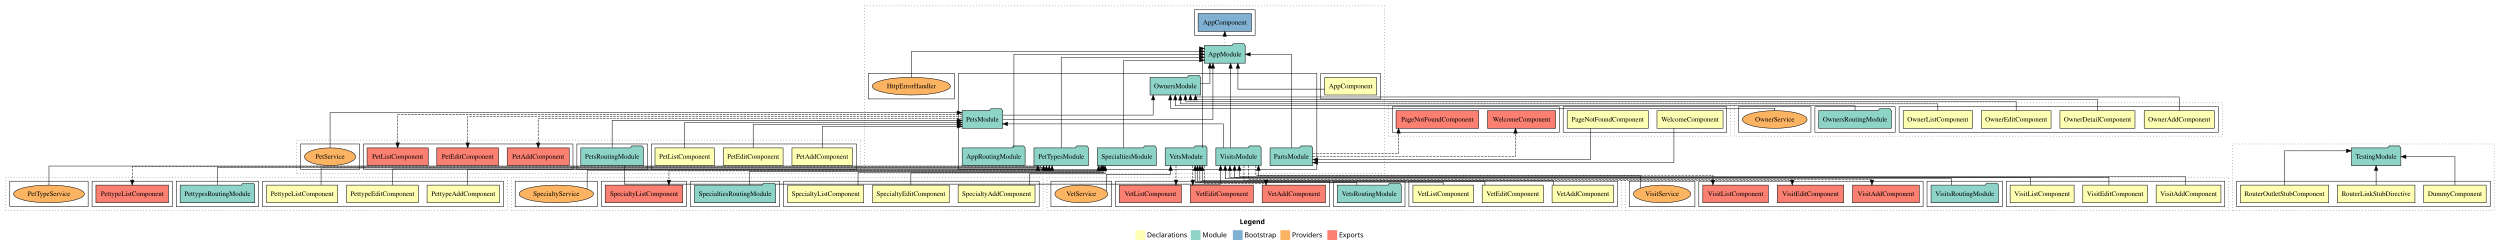
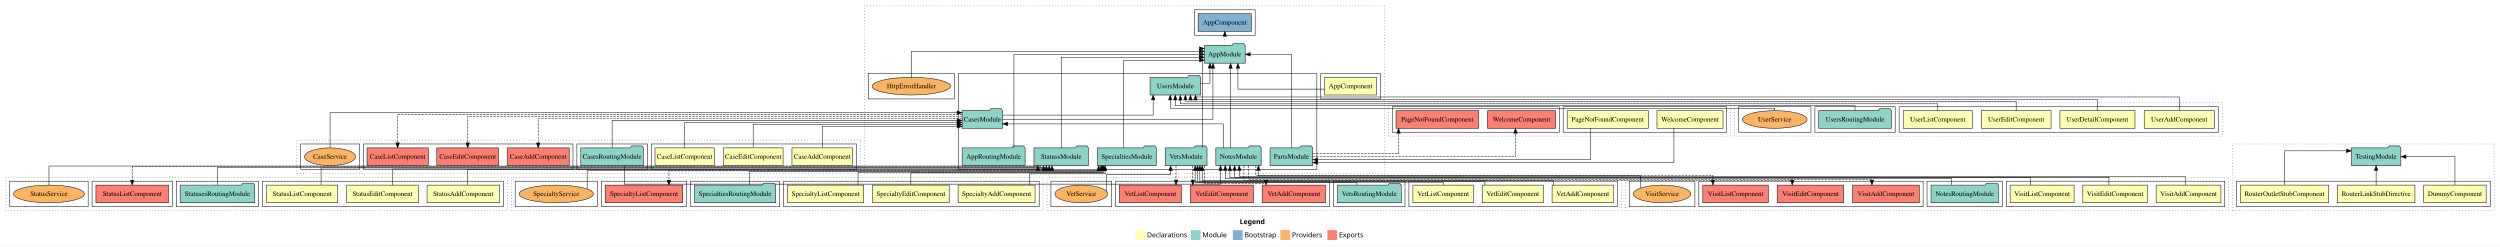
<svg xmlns="http://www.w3.org/2000/svg" width="5105pt" height="504pt" viewBox="0.00 0.00 5105.00 504.00">
  <g id="graph0" class="graph" transform="scale(1 1) rotate(0) translate(4 500)">
    <polygon fill="#ffffff" stroke="transparent" points="-4,4 -4,-500 5101,-500 5101,4 -4,4" />
    <text text-anchor="start" x="2527.509" y="-42.4" font-family="sans-serif" font-weight="bold" font-size="14.00" fill="#000000">Legend</text>
    <polygon fill="#ffffb3" stroke="transparent" points="2314.5,-10 2314.5,-30 2334.5,-30 2334.5,-10 2314.5,-10" />
    <text text-anchor="start" x="2338.129" y="-15.4" font-family="sans-serif" font-size="14.00" fill="#000000">  Declarations</text>
    <polygon fill="#8dd3c7" stroke="transparent" points="2427.5,-10 2427.5,-30 2447.5,-30 2447.5,-10 2427.5,-10" />
    <text text-anchor="start" x="2451.225" y="-15.4" font-family="sans-serif" font-size="14.00" fill="#000000">  Module</text>
    <polygon fill="#80b1d3" stroke="transparent" points="2513.5,-10 2513.5,-30 2533.5,-30 2533.5,-10 2513.5,-10" />
    <text text-anchor="start" x="2537.281" y="-15.4" font-family="sans-serif" font-size="14.00" fill="#000000">  Bootstrap</text>
    <polygon fill="#fdb462" stroke="transparent" points="2610.5,-10 2610.5,-30 2630.5,-30 2630.5,-10 2610.5,-10" />
    <text text-anchor="start" x="2634.173" y="-15.4" font-family="sans-serif" font-size="14.00" fill="#000000">  Providers</text>
    <polygon fill="#fb8072" stroke="transparent" points="2706.5,-10 2706.5,-30 2726.5,-30 2726.5,-10 2706.5,-10" />
    <text text-anchor="start" x="2730.226" y="-15.4" font-family="sans-serif" font-size="14.00" fill="#000000">  Exports</text>
    <g id="clust1" class="cluster">
      <polygon fill="none" stroke="#000000" stroke-dasharray="1,5" points="1761,-146 1761,-488 2823,-488 2823,-146 1761,-146" />
    </g>
    <g id="clust2" class="cluster">
      <polygon fill="none" stroke="#000000" points="2693,-298 2693,-350 2815,-350 2815,-298 2693,-298" />
    </g>
    <g id="clust4" class="cluster">
      <polygon fill="none" stroke="#000000" points="1953,-154 1953,-350 2685,-350 2685,-154 1953,-154" />
    </g>
    <g id="clust6" class="cluster">
      <polygon fill="none" stroke="#000000" points="2435,-428 2435,-480 2559,-480 2559,-428 2435,-428" />
    </g>
    <g id="clust7" class="cluster">
      <polygon fill="none" stroke="#000000" points="1769,-298 1769,-350 1945,-350 1945,-298 1769,-298" />
    </g>
    <g id="clust14" class="cluster">
      <polygon fill="none" stroke="#000000" stroke-dasharray="1,5" points="3538,-222 3538,-290 4534,-290 4534,-222 3538,-222" />
    </g>
    <g id="clust15" class="cluster">
      <polygon fill="none" stroke="#000000" points="3874,-230 3874,-282 4526,-282 4526,-230 3874,-230" />
    </g>
    <g id="clust20" class="cluster">
      <polygon fill="none" stroke="#000000" points="3702,-230 3702,-282 3866,-282 3866,-230 3702,-230" />
    </g>
    <g id="clust23" class="cluster">
      <polygon fill="none" stroke="#000000" points="3546,-230 3546,-282 3694,-282 3694,-230 3546,-230" />
    </g>
    <g id="clust30" class="cluster">
      <polygon fill="none" stroke="#000000" stroke-dasharray="1,5" points="2831,-222 2831,-290 3530,-290 3530,-222 2831,-222" />
    </g>
    <g id="clust31" class="cluster">
      <polygon fill="none" stroke="#000000" points="3188,-230 3188,-282 3522,-282 3522,-230 3188,-230" />
    </g>
    <g id="clust35" class="cluster">
      <polygon fill="none" stroke="#000000" points="2839,-230 2839,-282 3180,-282 3180,-230 2839,-230" />
    </g>
    <g id="clust38" class="cluster">
      <polygon fill="none" stroke="#000000" stroke-dasharray="1,5" points="602,-146 602,-214 1753,-214 1753,-146 602,-146" />
    </g>
    <g id="clust39" class="cluster">
      <polygon fill="none" stroke="#000000" points="1326,-154 1326,-206 1745,-206 1745,-154 1326,-154" />
    </g>
    <g id="clust43" class="cluster">
      <polygon fill="none" stroke="#000000" points="1174,-154 1174,-206 1318,-206 1318,-154 1174,-154" />
    </g>
    <g id="clust44" class="cluster">
      <polygon fill="none" stroke="#000000" points="738,-154 738,-206 1166,-206 1166,-154 738,-154" />
    </g>
    <g id="clust46" class="cluster">
      <polygon fill="none" stroke="#000000" points="610,-154 610,-206 730,-206 730,-154 610,-154" />
    </g>
    <g id="clust53" class="cluster">
      <polygon fill="none" stroke="#000000" stroke-dasharray="1,5" points="8,-70 8,-138 1032,-138 1032,-70 8,-70" />
    </g>
    <g id="clust54" class="cluster">
      <polygon fill="none" stroke="#000000" points="532,-78 532,-130 1024,-130 1024,-78 532,-78" />
    </g>
    <g id="clust58" class="cluster">
      <polygon fill="none" stroke="#000000" points="356,-78 356,-130 524,-130 524,-78 356,-78" />
    </g>
    <g id="clust59" class="cluster">
      <polygon fill="none" stroke="#000000" points="184,-78 184,-130 348,-130 348,-78 184,-78" />
    </g>
    <g id="clust61" class="cluster">
      <polygon fill="none" stroke="#000000" points="16,-78 16,-130 176,-130 176,-78 16,-78" />
    </g>
    <g id="clust68" class="cluster">
      <polygon fill="none" stroke="#000000" stroke-dasharray="1,5" points="1040,-70 1040,-138 2126,-138 2126,-70 1040,-70" />
    </g>
    <g id="clust69" class="cluster">
      <polygon fill="none" stroke="#000000" points="1596,-78 1596,-130 2118,-130 2118,-78 1596,-78" />
    </g>
    <g id="clust73" class="cluster">
      <polygon fill="none" stroke="#000000" points="1406,-78 1406,-130 1588,-130 1588,-78 1406,-78" />
    </g>
    <g id="clust74" class="cluster">
      <polygon fill="none" stroke="#000000" points="1224,-78 1224,-130 1398,-130 1398,-78 1224,-78" />
    </g>
    <g id="clust76" class="cluster">
      <polygon fill="none" stroke="#000000" points="1048,-78 1048,-130 1216,-130 1216,-78 1048,-78" />
    </g>
    <g id="clust83" class="cluster">
      <polygon fill="none" stroke="#000000" stroke-dasharray="1,5" points="4555,-70 4555,-206 5089,-206 5089,-70 4555,-70" />
    </g>
    <g id="clust84" class="cluster">
      <polygon fill="none" stroke="#000000" points="4563,-78 4563,-130 5081,-130 5081,-78 4563,-78" />
    </g>
    <g id="clust92" class="cluster">
      <polygon fill="none" stroke="#000000" stroke-dasharray="1,5" points="2134,-70 2134,-138 3307,-138 3307,-70 2134,-70" />
    </g>
    <g id="clust93" class="cluster">
      <polygon fill="none" stroke="#000000" points="2873,-78 2873,-130 3299,-130 3299,-78 2873,-78" />
    </g>
    <g id="clust97" class="cluster">
      <polygon fill="none" stroke="#000000" points="2719,-78 2719,-130 2865,-130 2865,-78 2719,-78" />
    </g>
    <g id="clust98" class="cluster">
      <polygon fill="none" stroke="#000000" points="2274,-78 2274,-130 2711,-130 2711,-78 2274,-78" />
    </g>
    <g id="clust100" class="cluster">
      <polygon fill="none" stroke="#000000" points="2142,-78 2142,-130 2266,-130 2266,-78 2142,-78" />
    </g>
    <g id="clust107" class="cluster">
      <polygon fill="none" stroke="#000000" stroke-dasharray="1,5" points="3315,-70 3315,-138 4547,-138 4547,-70 3315,-70" />
    </g>
    <g id="clust108" class="cluster">
      <polygon fill="none" stroke="#000000" points="4093,-78 4093,-130 4539,-130 4539,-78 4093,-78" />
    </g>
    <g id="clust112" class="cluster">
      <polygon fill="none" stroke="#000000" points="3931,-78 3931,-130 4085,-130 4085,-78 3931,-78" />
    </g>
    <g id="clust113" class="cluster">
      <polygon fill="none" stroke="#000000" points="3465,-78 3465,-130 3923,-130 3923,-78 3465,-78" />
    </g>
    <g id="clust115" class="cluster">
      <polygon fill="none" stroke="#000000" points="3323,-78 3323,-130 3457,-130 3457,-78 3323,-78" />
    </g>
    <g id="node1" class="node">
      <polygon fill="#ffffb3" stroke="#000000" points="2806.94,-342 2701.06,-342 2701.06,-306 2806.94,-306 2806.94,-342" />
      <text text-anchor="middle" x="2754" y="-319.8" font-family="Times,serif" font-size="14.00" fill="#000000">AppComponent</text>
    </g>
    <g id="node2" class="node">
      <polygon fill="#8dd3c7" stroke="#000000" points="2538.657,-407 2535.657,-411 2514.657,-411 2511.657,-407 2455.343,-407 2455.343,-371 2538.657,-371 2538.657,-407" />
      <text text-anchor="middle" x="2497" y="-384.8" font-family="Times,serif" font-size="14.00" fill="#000000">AppModule</text>
    </g>
    <g id="edge1" class="edge">
      <path fill="none" stroke="#000000" d="M2701.198,-318C2633.248,-318 2523.844,-318 2523.844,-318 2523.844,-318 2523.844,-360.716 2523.844,-360.716" />
      <polygon fill="#000000" stroke="#000000" points="2520.344,-360.716 2523.844,-370.716 2527.344,-360.716 2520.344,-360.716" />
    </g>
    <g id="node11" class="node">
      <polygon fill="#80b1d3" stroke="#000000" points="2551.439,-472 2442.561,-472 2442.561,-436 2551.439,-436 2551.439,-472" />
      <text text-anchor="middle" x="2497" y="-449.8" font-family="Times,serif" font-size="14.00" fill="#000000">AppComponent </text>
    </g>
    <g id="edge10" class="edge">
      <path fill="none" stroke="#000000" stroke-dasharray="1,5" d="M2497,-407.106C2497,-407.106 2497,-425.991 2497,-425.991" />
      <polygon fill="#000000" stroke="#000000" points="2493.5,-425.991 2497,-435.991 2500.5,-425.991 2493.5,-425.991" />
    </g>
    <g id="node3" class="node">
      <polygon fill="#8dd3c7" stroke="#000000" points="2089.274,-198 2086.274,-202 2065.274,-202 2062.274,-198 1960.726,-198 1960.726,-162 2089.274,-162 2089.274,-198" />
      <text text-anchor="middle" x="2025" y="-175.8" font-family="Times,serif" font-size="14.00" fill="#000000">AppRoutingModule</text>
    </g>
    <g id="edge2" class="edge">
      <path fill="none" stroke="#000000" d="M2066.414,-198.182C2066.414,-249.03 2066.414,-389 2066.414,-389 2066.414,-389 2445.322,-389 2445.322,-389" />
      <polygon fill="#000000" stroke="#000000" points="2445.322,-392.5 2455.322,-389 2445.322,-385.5 2445.322,-392.5" />
    </g>
    <g id="node4" class="node">
      <polygon fill="#8dd3c7" stroke="#000000" points="2447.583,-342 2444.583,-346 2423.583,-346 2420.583,-342 2344.417,-342 2344.417,-306 2447.583,-306 2447.583,-342" />
-       <text text-anchor="middle" x="2396" y="-319.8" font-family="Times,serif" font-size="14.00" fill="#000000">OwnersModule</text>
+       <text text-anchor="middle" x="2396" y="-319.8" font-family="Times,serif" font-size="14.00" fill="#000000">UsersModule</text>
    </g>
    <g id="edge3" class="edge">
      <path fill="none" stroke="#000000" d="M2447.753,-330C2458.534,-330 2466.699,-330 2466.699,-330 2466.699,-330 2466.699,-360.978 2466.699,-360.978" />
      <polygon fill="#000000" stroke="#000000" points="2463.199,-360.977 2466.699,-370.978 2470.199,-360.978 2463.199,-360.977" />
    </g>
    <g id="node5" class="node">
      <polygon fill="#8dd3c7" stroke="#000000" points="2676.544,-198 2673.544,-202 2652.544,-202 2649.544,-198 2589.456,-198 2589.456,-162 2676.544,-162 2676.544,-198" />
      <text text-anchor="middle" x="2633" y="-175.8" font-family="Times,serif" font-size="14.00" fill="#000000">PartsModule</text>
    </g>
    <g id="edge4" class="edge">
      <path fill="none" stroke="#000000" d="M2633,-198.182C2633,-249.03 2633,-389 2633,-389 2633,-389 2548.914,-389 2548.914,-389" />
      <polygon fill="#000000" stroke="#000000" points="2548.914,-385.5 2538.914,-389 2548.914,-392.5 2548.914,-385.5" />
    </g>
    <g id="node21" class="node">
      <polygon fill="#fb8072" stroke="#000000" points="3015.324,-274 2846.676,-274 2846.676,-238 3015.324,-238 3015.324,-274" />
      <text text-anchor="middle" x="2931" y="-251.8" font-family="Times,serif" font-size="14.00" fill="#000000">PageNotFoundComponent </text>
    </g>
    <g id="edge21" class="edge">
      <path fill="none" stroke="#000000" stroke-dasharray="5,2" d="M2676.767,-186C2740.64,-186 2851.875,-186 2851.875,-186 2851.875,-186 2851.875,-227.973 2851.875,-227.973" />
      <polygon fill="#000000" stroke="#000000" points="2848.375,-227.973 2851.875,-237.973 2855.375,-227.973 2848.375,-227.973" />
    </g>
    <g id="node22" class="node">
      <polygon fill="#fb8072" stroke="#000000" points="3172.473,-274 3033.527,-274 3033.527,-238 3172.473,-238 3172.473,-274" />
      <text text-anchor="middle" x="3103" y="-251.8" font-family="Times,serif" font-size="14.00" fill="#000000">WelcomeComponent </text>
    </g>
    <g id="edge22" class="edge">
      <path fill="none" stroke="#000000" stroke-dasharray="5,2" d="M2676.877,-180C2791.411,-180 3090.602,-180 3090.602,-180 3090.602,-180 3090.602,-227.989 3090.602,-227.989" />
      <polygon fill="#000000" stroke="#000000" points="3087.102,-227.989 3090.602,-237.989 3094.102,-227.989 3087.102,-227.989" />
    </g>
    <g id="node6" class="node">
      <polygon fill="#8dd3c7" stroke="#000000" points="2218.65,-198 2215.65,-202 2194.65,-202 2191.65,-198 2107.35,-198 2107.35,-162 2218.65,-162 2218.65,-198" />
-       <text text-anchor="middle" x="2163" y="-175.8" font-family="Times,serif" font-size="14.00" fill="#000000">PetTypesModule</text>
+       <text text-anchor="middle" x="2163" y="-175.8" font-family="Times,serif" font-size="14.00" fill="#000000">StatussModule</text>
    </g>
    <g id="edge5" class="edge">
      <path fill="none" stroke="#000000" d="M2163,-198.015C2163,-247.697 2163,-383 2163,-383 2163,-383 2445.037,-383 2445.037,-383" />
      <polygon fill="#000000" stroke="#000000" points="2445.037,-386.5 2455.037,-383 2445.037,-379.5 2445.037,-386.5" />
    </g>
    <g id="node35" class="node">
      <polygon fill="#fb8072" stroke="#000000" points="340.104,-122 191.896,-122 191.896,-86 340.104,-86 340.104,-122" />
-       <text text-anchor="middle" x="266" y="-99.8" font-family="Times,serif" font-size="14.00" fill="#000000">PettypeListComponent </text>
+       <text text-anchor="middle" x="266" y="-99.8" font-family="Times,serif" font-size="14.00" fill="#000000">StatusListComponent </text>
    </g>
    <g id="edge36" class="edge">
      <path fill="none" stroke="#000000" stroke-dasharray="5,2" d="M2121.282,-161.846C2121.282,-160.703 2121.282,-160 2121.282,-160 2121.282,-160 266,-160 266,-160 266,-160 266,-132.027 266,-132.027" />
      <polygon fill="#000000" stroke="#000000" points="269.5,-132.027 266,-122.027 262.5,-132.027 269.5,-132.027" />
    </g>
    <g id="node7" class="node">
      <polygon fill="#8dd3c7" stroke="#000000" points="2043.382,-274 2040.382,-278 2019.382,-278 2016.382,-274 1960.618,-274 1960.618,-238 2043.382,-238 2043.382,-274" />
-       <text text-anchor="middle" x="2002" y="-251.8" font-family="Times,serif" font-size="14.00" fill="#000000">PetsModule</text>
+       <text text-anchor="middle" x="2002" y="-251.8" font-family="Times,serif" font-size="14.00" fill="#000000">CasesModule</text>
    </g>
    <g id="edge6" class="edge">
      <path fill="none" stroke="#000000" d="M2043.78,-256C2159.001,-256 2472.795,-256 2472.795,-256 2472.795,-256 2472.795,-360.786 2472.795,-360.786" />
      <polygon fill="#000000" stroke="#000000" points="2469.295,-360.786 2472.795,-370.786 2476.295,-360.786 2469.295,-360.786" />
    </g>
    <g id="edge17" class="edge">
      <path fill="none" stroke="#000000" d="M2043.724,-265C2136.302,-265 2350.779,-265 2350.779,-265 2350.779,-265 2350.779,-295.978 2350.779,-295.978" />
      <polygon fill="#000000" stroke="#000000" points="2347.279,-295.977 2350.779,-305.978 2354.279,-295.978 2347.279,-295.977" />
    </g>
    <g id="node27" class="node">
      <polygon fill="#fb8072" stroke="#000000" points="1158.327,-198 1031.673,-198 1031.673,-162 1158.327,-162 1158.327,-198" />
-       <text text-anchor="middle" x="1095" y="-175.8" font-family="Times,serif" font-size="14.00" fill="#000000">PetAddComponent </text>
+       <text text-anchor="middle" x="1095" y="-175.8" font-family="Times,serif" font-size="14.00" fill="#000000">CaseAddComponent </text>
    </g>
    <g id="edge28" class="edge">
      <path fill="none" stroke="#000000" stroke-dasharray="5,2" d="M1960.372,-258C1782.464,-258 1095,-258 1095,-258 1095,-258 1095,-208.091 1095,-208.091" />
      <polygon fill="#000000" stroke="#000000" points="1098.5,-208.091 1095,-198.091 1091.5,-208.091 1098.5,-208.091" />
    </g>
    <g id="node28" class="node">
      <polygon fill="#fb8072" stroke="#000000" points="1014.054,-198 887.946,-198 887.946,-162 1014.054,-162 1014.054,-198" />
-       <text text-anchor="middle" x="951" y="-175.8" font-family="Times,serif" font-size="14.00" fill="#000000">PetEditComponent </text>
+       <text text-anchor="middle" x="951" y="-175.8" font-family="Times,serif" font-size="14.00" fill="#000000">CaseEditComponent </text>
    </g>
    <g id="edge29" class="edge">
      <path fill="none" stroke="#000000" stroke-dasharray="5,2" d="M1960.476,-262C1765.581,-262 951,-262 951,-262 951,-262 951,-208.198 951,-208.198" />
      <polygon fill="#000000" stroke="#000000" points="954.5,-208.198 951,-198.198 947.5,-208.198 954.5,-208.198" />
    </g>
    <g id="node29" class="node">
      <polygon fill="#fb8072" stroke="#000000" points="870.5,-198 745.5,-198 745.5,-162 870.5,-162 870.5,-198" />
-       <text text-anchor="middle" x="808" y="-175.8" font-family="Times,serif" font-size="14.00" fill="#000000">PetListComponent </text>
+       <text text-anchor="middle" x="808" y="-175.8" font-family="Times,serif" font-size="14.00" fill="#000000">CaseListComponent </text>
    </g>
    <g id="edge30" class="edge">
      <path fill="none" stroke="#000000" stroke-dasharray="5,2" d="M1960.553,-266C1749.911,-266 808,-266 808,-266 808,-266 808,-208.238 808,-208.238" />
      <polygon fill="#000000" stroke="#000000" points="811.5,-208.238 808,-198.238 804.5,-208.238 811.5,-208.238" />
    </g>
    <g id="node8" class="node">
      <polygon fill="#8dd3c7" stroke="#000000" points="2357.198,-198 2354.198,-202 2333.198,-202 2330.198,-198 2236.802,-198 2236.802,-162 2357.198,-162 2357.198,-198" />
      <text text-anchor="middle" x="2297" y="-175.8" font-family="Times,serif" font-size="14.00" fill="#000000">SpecialtiesModule</text>
    </g>
    <g id="edge7" class="edge">
      <path fill="none" stroke="#000000" d="M2290.68,-198.18C2290.68,-246.949 2290.68,-377 2290.68,-377 2290.68,-377 2445.248,-377 2445.248,-377" />
      <polygon fill="#000000" stroke="#000000" points="2445.248,-380.5 2455.248,-377 2445.248,-373.5 2445.248,-380.5" />
    </g>
    <g id="node41" class="node">
      <polygon fill="#fb8072" stroke="#000000" points="1390.209,-122 1231.791,-122 1231.791,-86 1390.209,-86 1390.209,-122" />
      <text text-anchor="middle" x="1311" y="-99.8" font-family="Times,serif" font-size="14.00" fill="#000000">SpecialtyListComponent </text>
    </g>
    <g id="edge42" class="edge">
      <path fill="none" stroke="#000000" stroke-dasharray="5,2" d="M2242.159,-161.798C2242.159,-155.972 2242.159,-151 2242.159,-151 2242.159,-151 1361.928,-151 1361.928,-151 1361.928,-151 1361.928,-132.037 1361.928,-132.037" />
      <polygon fill="#000000" stroke="#000000" points="1365.428,-132.037 1361.928,-122.037 1358.428,-132.037 1365.428,-132.037" />
    </g>
    <g id="node9" class="node">
      <polygon fill="#8dd3c7" stroke="#000000" points="2460.706,-198 2457.706,-202 2436.706,-202 2433.706,-198 2375.294,-198 2375.294,-162 2460.706,-162 2460.706,-198" />
      <text text-anchor="middle" x="2418" y="-175.8" font-family="Times,serif" font-size="14.00" fill="#000000">VetsModule</text>
    </g>
    <g id="edge8" class="edge">
      <path fill="none" stroke="#000000" d="M2451.357,-198.085C2451.357,-250.867 2451.357,-401 2451.357,-401 2451.357,-401 2451.746,-401 2451.746,-401" />
      <polygon fill="#000000" stroke="#000000" points="2445.248,-404.5 2455.248,-401 2445.248,-397.5 2445.248,-404.5" />
    </g>
    <g id="node51" class="node">
      <polygon fill="#fb8072" stroke="#000000" points="2702.651,-122 2573.349,-122 2573.349,-86 2702.651,-86 2702.651,-122" />
      <text text-anchor="middle" x="2638" y="-99.8" font-family="Times,serif" font-size="14.00" fill="#000000">VetAddComponent </text>
    </g>
    <g id="edge51" class="edge">
      <path fill="none" stroke="#000000" stroke-dasharray="5,2" d="M2455.776,-161.991C2455.776,-145.951 2455.776,-125 2455.776,-125 2455.776,-125 2581.327,-125 2581.327,-125 2581.327,-125 2581.327,-124.708 2581.327,-124.708" />
      <polygon fill="#000000" stroke="#000000" points="2584.827,-132.08 2581.327,-122.08 2577.827,-132.08 2584.827,-132.08" />
    </g>
    <g id="node52" class="node">
      <polygon fill="#fb8072" stroke="#000000" points="2555.379,-122 2426.621,-122 2426.621,-86 2555.379,-86 2555.379,-122" />
      <text text-anchor="middle" x="2491" y="-99.8" font-family="Times,serif" font-size="14.00" fill="#000000">VetEditComponent </text>
    </g>
    <g id="edge52" class="edge">
      <path fill="none" stroke="#000000" stroke-dasharray="5,2" d="M2431.638,-161.989C2431.638,-161.989 2431.638,-132.145 2431.638,-132.145" />
      <polygon fill="#000000" stroke="#000000" points="2435.139,-132.145 2431.638,-122.145 2428.139,-132.145 2435.139,-132.145" />
    </g>
    <g id="node53" class="node">
      <polygon fill="#fb8072" stroke="#000000" points="2408.323,-122 2281.677,-122 2281.677,-86 2408.323,-86 2408.323,-122" />
      <text text-anchor="middle" x="2345" y="-99.8" font-family="Times,serif" font-size="14.00" fill="#000000">VetListComponent </text>
    </g>
    <g id="edge53" class="edge">
      <path fill="none" stroke="#000000" stroke-dasharray="5,2" d="M2397.407,-161.989C2397.407,-161.989 2397.407,-132.145 2397.407,-132.145" />
      <polygon fill="#000000" stroke="#000000" points="2400.907,-132.145 2397.407,-122.145 2393.907,-132.145 2400.907,-132.145" />
    </g>
    <g id="node10" class="node">
      <polygon fill="#8dd3c7" stroke="#000000" points="2571.218,-198 2568.218,-202 2547.218,-202 2544.218,-198 2478.782,-198 2478.782,-162 2571.218,-162 2571.218,-198" />
-       <text text-anchor="middle" x="2525" y="-175.8" font-family="Times,serif" font-size="14.00" fill="#000000">VisitsModule</text>
+       <text text-anchor="middle" x="2525" y="-175.8" font-family="Times,serif" font-size="14.00" fill="#000000">NotesModule</text>
    </g>
    <g id="edge9" class="edge">
      <path fill="none" stroke="#000000" d="M2508.86,-198.182C2508.86,-198.182 2508.86,-360.711 2508.86,-360.711" />
      <polygon fill="#000000" stroke="#000000" points="2505.36,-360.711 2508.86,-370.711 2512.36,-360.712 2505.36,-360.711" />
    </g>
    <g id="edge27" class="edge">
      <path fill="none" stroke="#000000" d="M2493.876,-198.308C2493.876,-218.145 2493.876,-247 2493.876,-247 2493.876,-247 2053.513,-247 2053.513,-247" />
      <polygon fill="#000000" stroke="#000000" points="2053.513,-243.5 2043.513,-247 2053.513,-250.5 2053.513,-243.5" />
    </g>
    <g id="node59" class="node">
      <polygon fill="#fb8072" stroke="#000000" points="3915.162,-122 3778.838,-122 3778.838,-86 3915.162,-86 3915.162,-122" />
      <text text-anchor="middle" x="3847" y="-99.8" font-family="Times,serif" font-size="14.00" fill="#000000">VisitAddComponent </text>
    </g>
    <g id="edge60" class="edge">
      <path fill="none" stroke="#000000" stroke-dasharray="5,2" d="M2545.652,-161.82C2545.652,-148.962 2545.652,-134 2545.652,-134 2545.652,-134 3818.51,-134 3818.51,-134 3818.51,-134 3818.51,-132.143 3818.51,-132.143" />
      <polygon fill="#000000" stroke="#000000" points="3822.01,-132.143 3818.51,-122.143 3815.01,-132.143 3822.01,-132.143" />
    </g>
    <g id="node60" class="node">
      <polygon fill="#fb8072" stroke="#000000" points="3760.89,-122 3625.11,-122 3625.11,-86 3760.89,-86 3760.89,-122" />
      <text text-anchor="middle" x="3693" y="-99.8" font-family="Times,serif" font-size="14.00" fill="#000000">VisitEditComponent </text>
    </g>
    <g id="edge61" class="edge">
      <path fill="none" stroke="#000000" stroke-dasharray="5,2" d="M2536.115,-161.853C2536.115,-148.261 2536.115,-132 2536.115,-132 2536.115,-132 3655.785,-132 3655.785,-132 3655.785,-132 3655.785,-131.021 3655.785,-131.021" />
      <polygon fill="#000000" stroke="#000000" points="3659.285,-132.207 3655.785,-122.207 3652.285,-132.207 3659.285,-132.207" />
    </g>
    <g id="node61" class="node">
      <polygon fill="#fb8072" stroke="#000000" points="3606.834,-122 3473.166,-122 3473.166,-86 3606.834,-86 3606.834,-122" />
      <text text-anchor="middle" x="3540" y="-99.8" font-family="Times,serif" font-size="14.00" fill="#000000">VisitListComponent </text>
    </g>
    <g id="edge62" class="edge">
      <path fill="none" stroke="#000000" stroke-dasharray="5,2" d="M2560.496,-161.89C2560.496,-152.103 2560.496,-142 2560.496,-142 2560.496,-142 3493.785,-142 3493.785,-142 3493.785,-142 3493.785,-132.11 3493.785,-132.11" />
      <polygon fill="#000000" stroke="#000000" points="3497.285,-132.11 3493.785,-122.11 3490.285,-132.11 3497.285,-132.11" />
    </g>
    <g id="node12" class="node">
      <ellipse fill="#fdb462" stroke="#000000" cx="1857" cy="-324" rx="79.853" ry="18" />
      <text text-anchor="middle" x="1857" y="-319.8" font-family="Times,serif" font-size="14.00" fill="#000000">HttpErrorHandler</text>
    </g>
    <g id="edge11" class="edge">
      <path fill="none" stroke="#000000" d="M1857,-342.284C1857,-363.321 1857,-395 1857,-395 1857,-395 2445.008,-395 2445.008,-395" />
      <polygon fill="#000000" stroke="#000000" points="2445.008,-398.5 2455.008,-395 2445.008,-391.5 2445.008,-398.5" />
    </g>
    <g id="node13" class="node">
      <polygon fill="#ffffb3" stroke="#000000" points="4517.528,-274 4374.472,-274 4374.472,-238 4517.528,-238 4517.528,-274" />
-       <text text-anchor="middle" x="4446" y="-251.8" font-family="Times,serif" font-size="14.00" fill="#000000">OwnerAddComponent</text>
+       <text text-anchor="middle" x="4446" y="-251.8" font-family="Times,serif" font-size="14.00" fill="#000000">UserAddComponent</text>
    </g>
    <g id="edge12" class="edge">
      <path fill="none" stroke="#000000" d="M4446,-274.18C4446,-287.038 4446,-302 4446,-302 4446,-302 2437.235,-302 2437.235,-302 2437.235,-302 2437.235,-302.383 2437.235,-302.383" />
      <polygon fill="#000000" stroke="#000000" points="2433.735,-295.832 2437.235,-305.832 2440.735,-295.832 2433.735,-295.832" />
    </g>
    <g id="node14" class="node">
      <polygon fill="#ffffb3" stroke="#000000" points="4355.629,-274 4202.371,-274 4202.371,-238 4355.629,-238 4355.629,-274" />
-       <text text-anchor="middle" x="4279" y="-251.8" font-family="Times,serif" font-size="14.00" fill="#000000">OwnerDetailComponent</text>
+       <text text-anchor="middle" x="4279" y="-251.8" font-family="Times,serif" font-size="14.00" fill="#000000">UserDetailComponent</text>
    </g>
    <g id="edge13" class="edge">
      <path fill="none" stroke="#000000" d="M4279,-274.103C4279,-285.086 4279,-297 4279,-297 4279,-297 2426.929,-297 2426.929,-297 2426.929,-297 2426.929,-297.884 2426.929,-297.884" />
      <polygon fill="#000000" stroke="#000000" points="2423.429,-295.841 2426.929,-305.841 2430.429,-295.841 2423.429,-295.841" />
    </g>
    <g id="node15" class="node">
      <polygon fill="#ffffb3" stroke="#000000" points="4184.255,-274 4041.745,-274 4041.745,-238 4184.255,-238 4184.255,-274" />
-       <text text-anchor="middle" x="4113" y="-251.8" font-family="Times,serif" font-size="14.00" fill="#000000">OwnerEditComponent</text>
+       <text text-anchor="middle" x="4113" y="-251.8" font-family="Times,serif" font-size="14.00" fill="#000000">UserEditComponent</text>
    </g>
    <g id="edge14" class="edge">
      <path fill="none" stroke="#000000" d="M4113,-274.066C4113,-283.459 4113,-293 4113,-293 4113,-293 2416.622,-293 2416.622,-293 2416.622,-293 2416.622,-295.967 2416.622,-295.967" />
      <polygon fill="#000000" stroke="#000000" points="2413.122,-295.967 2416.622,-305.967 2420.122,-295.967 2413.122,-295.967" />
    </g>
    <g id="node16" class="node">
      <polygon fill="#ffffb3" stroke="#000000" points="4023.699,-274 3882.301,-274 3882.301,-238 4023.699,-238 4023.699,-274" />
-       <text text-anchor="middle" x="3953" y="-251.8" font-family="Times,serif" font-size="14.00" fill="#000000">OwnerListComponent</text>
+       <text text-anchor="middle" x="3953" y="-251.8" font-family="Times,serif" font-size="14.00" fill="#000000">UserListComponent</text>
    </g>
    <g id="edge15" class="edge">
      <path fill="none" stroke="#000000" d="M3953,-274.243C3953,-281.43 3953,-288 3953,-288 3953,-288 2406.316,-288 2406.316,-288 2406.316,-288 2406.316,-295.578 2406.316,-295.578" />
      <polygon fill="#000000" stroke="#000000" points="2402.816,-295.578 2406.316,-305.578 2409.816,-295.578 2402.816,-295.578" />
    </g>
    <g id="node17" class="node">
      <polygon fill="#8dd3c7" stroke="#000000" points="3858.201,-274 3855.201,-278 3834.201,-278 3831.201,-274 3709.799,-274 3709.799,-238 3858.201,-238 3858.201,-274" />
-       <text text-anchor="middle" x="3784" y="-251.8" font-family="Times,serif" font-size="14.00" fill="#000000">OwnersRoutingModule</text>
+       <text text-anchor="middle" x="3784" y="-251.8" font-family="Times,serif" font-size="14.00" fill="#000000">UsersRoutingModule</text>
    </g>
    <g id="edge16" class="edge">
      <path fill="none" stroke="#000000" d="M3784,-274.207C3784,-279.555 3784,-284 3784,-284 3784,-284 2396.01,-284 2396.01,-284 2396.01,-284 2396.01,-295.873 2396.01,-295.873" />
      <polygon fill="#000000" stroke="#000000" points="2392.51,-295.873 2396.01,-305.873 2399.51,-295.873 2392.51,-295.873" />
    </g>
    <g id="node18" class="node">
      <ellipse fill="#fdb462" stroke="#000000" cx="3620" cy="-256" rx="66.03" ry="18" />
-       <text text-anchor="middle" x="3620" y="-251.8" font-family="Times,serif" font-size="14.00" fill="#000000">OwnerService</text>
+       <text text-anchor="middle" x="3620" y="-251.8" font-family="Times,serif" font-size="14.00" fill="#000000">UserService</text>
    </g>
    <g id="edge18" class="edge">
      <path fill="none" stroke="#000000" d="M3620,-274.122C3620,-276.973 3620,-279 3620,-279 3620,-279 2385.703,-279 2385.703,-279 2385.703,-279 2385.703,-295.956 2385.703,-295.956" />
      <polygon fill="#000000" stroke="#000000" points="2382.203,-295.956 2385.703,-305.956 2389.203,-295.956 2382.203,-295.956" />
    </g>
    <g id="node19" class="node">
      <polygon fill="#ffffb3" stroke="#000000" points="3361.824,-274 3196.176,-274 3196.176,-238 3361.824,-238 3361.824,-274" />
      <text text-anchor="middle" x="3279" y="-251.8" font-family="Times,serif" font-size="14.00" fill="#000000">PageNotFoundComponent</text>
    </g>
    <g id="edge19" class="edge">
      <path fill="none" stroke="#000000" d="M3243.582,-237.802C3243.582,-213.644 3243.582,-174 3243.582,-174 3243.582,-174 2686.912,-174 2686.912,-174" />
      <polygon fill="#000000" stroke="#000000" points="2686.912,-170.5 2676.912,-174 2686.912,-177.5 2686.912,-170.5" />
    </g>
    <g id="node20" class="node">
      <polygon fill="#ffffb3" stroke="#000000" points="3514.472,-274 3379.528,-274 3379.528,-238 3514.472,-238 3514.472,-274" />
      <text text-anchor="middle" x="3447" y="-251.8" font-family="Times,serif" font-size="14.00" fill="#000000">WelcomeComponent</text>
    </g>
    <g id="edge20" class="edge">
      <path fill="none" stroke="#000000" d="M3414.142,-237.766C3414.142,-211.991 3414.142,-168 3414.142,-168 3414.142,-168 2686.671,-168 2686.671,-168" />
      <polygon fill="#000000" stroke="#000000" points="2686.671,-164.5 2676.671,-168 2686.671,-171.5 2686.671,-164.5" />
    </g>
    <g id="node23" class="node">
      <polygon fill="#ffffb3" stroke="#000000" points="1736.827,-198 1613.173,-198 1613.173,-162 1736.827,-162 1736.827,-198" />
-       <text text-anchor="middle" x="1675" y="-175.8" font-family="Times,serif" font-size="14.00" fill="#000000">PetAddComponent</text>
+       <text text-anchor="middle" x="1675" y="-175.8" font-family="Times,serif" font-size="14.00" fill="#000000">CaseAddComponent</text>
    </g>
    <g id="edge23" class="edge">
      <path fill="none" stroke="#000000" d="M1675,-198.267C1675,-216.555 1675,-242 1675,-242 1675,-242 1950.585,-242 1950.585,-242" />
      <polygon fill="#000000" stroke="#000000" points="1950.585,-245.5 1960.585,-242 1950.585,-238.5 1950.585,-245.5" />
    </g>
    <g id="node24" class="node">
      <polygon fill="#ffffb3" stroke="#000000" points="1595.055,-198 1472.945,-198 1472.945,-162 1595.055,-162 1595.055,-198" />
-       <text text-anchor="middle" x="1534" y="-175.8" font-family="Times,serif" font-size="14.00" fill="#000000">PetEditComponent</text>
+       <text text-anchor="middle" x="1534" y="-175.8" font-family="Times,serif" font-size="14.00" fill="#000000">CaseEditComponent</text>
    </g>
    <g id="edge24" class="edge">
      <path fill="none" stroke="#000000" d="M1534,-198.035C1534,-217.576 1534,-246 1534,-246 1534,-246 1950.468,-246 1950.468,-246" />
      <polygon fill="#000000" stroke="#000000" points="1950.468,-249.5 1960.468,-246 1950.468,-242.5 1950.468,-249.5" />
    </g>
    <g id="node25" class="node">
      <polygon fill="#ffffb3" stroke="#000000" points="1454.499,-198 1333.501,-198 1333.501,-162 1454.499,-162 1454.499,-198" />
-       <text text-anchor="middle" x="1394" y="-175.8" font-family="Times,serif" font-size="14.00" fill="#000000">PetListComponent</text>
+       <text text-anchor="middle" x="1394" y="-175.8" font-family="Times,serif" font-size="14.00" fill="#000000">CaseListComponent</text>
    </g>
    <g id="edge25" class="edge">
      <path fill="none" stroke="#000000" d="M1394,-198.027C1394,-218.767 1394,-250 1394,-250 1394,-250 1950.21,-250 1950.21,-250" />
      <polygon fill="#000000" stroke="#000000" points="1950.21,-253.5 1960.21,-250 1950.21,-246.5 1950.21,-253.5" />
    </g>
    <g id="node26" class="node">
      <polygon fill="#8dd3c7" stroke="#000000" points="1310,-198 1307,-202 1286,-202 1283,-198 1182,-198 1182,-162 1310,-162 1310,-198" />
-       <text text-anchor="middle" x="1246" y="-175.8" font-family="Times,serif" font-size="14.00" fill="#000000">PetsRoutingModule</text>
+       <text text-anchor="middle" x="1246" y="-175.8" font-family="Times,serif" font-size="14.00" fill="#000000">CasesRoutingModule</text>
    </g>
    <g id="edge26" class="edge">
      <path fill="none" stroke="#000000" d="M1246,-198.292C1246,-220.206 1246,-254 1246,-254 1246,-254 1950.548,-254 1950.548,-254" />
      <polygon fill="#000000" stroke="#000000" points="1950.548,-257.5 1960.548,-254 1950.548,-250.5 1950.548,-257.5" />
    </g>
    <g id="edge58" class="edge">
      <path fill="none" stroke="#000000" d="M1270.823,-161.973C1270.823,-145.602 1270.823,-124 1270.823,-124 1270.823,-124 2488.428,-124 2488.428,-124 2488.428,-124 2488.428,-151.973 2488.428,-151.973" />
      <polygon fill="#000000" stroke="#000000" points="2484.929,-151.973 2488.428,-161.973 2491.929,-151.973 2484.929,-151.973" />
    </g>
    <g id="node30" class="node">
      <ellipse fill="#fdb462" stroke="#000000" cx="670" cy="-180" rx="52.162" ry="18" />
-       <text text-anchor="middle" x="670" y="-175.8" font-family="Times,serif" font-size="14.00" fill="#000000">PetService</text>
+       <text text-anchor="middle" x="670" y="-175.8" font-family="Times,serif" font-size="14.00" fill="#000000">CaseService</text>
    </g>
    <g id="edge31" class="edge">
      <path fill="none" stroke="#000000" d="M670,-198.213C670,-224.511 670,-270 670,-270 670,-270 1950.306,-270 1950.306,-270" />
      <polygon fill="#000000" stroke="#000000" points="1950.306,-273.5 1960.306,-270 1950.306,-266.5 1950.306,-273.5" />
    </g>
    <g id="node31" class="node">
      <polygon fill="#ffffb3" stroke="#000000" points="1015.933,-122 868.067,-122 868.067,-86 1015.933,-86 1015.933,-122" />
-       <text text-anchor="middle" x="942" y="-99.8" font-family="Times,serif" font-size="14.00" fill="#000000">PettypeAddComponent</text>
+       <text text-anchor="middle" x="942" y="-99.8" font-family="Times,serif" font-size="14.00" fill="#000000">StatusAddComponent</text>
    </g>
    <g id="edge32" class="edge">
      <path fill="none" stroke="#000000" d="M951,-122.051C951,-136.373 951,-154 951,-154 951,-154 2144.31,-154 2144.31,-154 2144.31,-154 2144.31,-154.794 2144.31,-154.794" />
      <polygon fill="#000000" stroke="#000000" points="2140.81,-151.942 2144.31,-161.942 2147.81,-151.942 2140.81,-151.942" />
    </g>
    <g id="node32" class="node">
      <polygon fill="#ffffb3" stroke="#000000" points="850.16,-122 703.84,-122 703.84,-86 850.16,-86 850.16,-122" />
-       <text text-anchor="middle" x="777" y="-99.8" font-family="Times,serif" font-size="14.00" fill="#000000">PettypeEditComponent</text>
+       <text text-anchor="middle" x="777" y="-99.8" font-family="Times,serif" font-size="14.00" fill="#000000">StatusEditComponent</text>
    </g>
    <g id="edge33" class="edge">
      <path fill="none" stroke="#000000" d="M798.04,-122.124C798.04,-136.783 798.04,-155 798.04,-155 798.04,-155 2138.553,-155 2138.553,-155 2138.553,-155 2138.553,-155.683 2138.553,-155.683" />
      <polygon fill="#000000" stroke="#000000" points="2135.053,-151.831 2138.553,-161.831 2142.053,-151.831 2135.053,-151.831" />
    </g>
    <g id="node33" class="node">
      <polygon fill="#ffffb3" stroke="#000000" points="685.604,-122 540.396,-122 540.396,-86 685.604,-86 685.604,-122" />
-       <text text-anchor="middle" x="613" y="-99.8" font-family="Times,serif" font-size="14.00" fill="#000000">PettypeListComponent</text>
+       <text text-anchor="middle" x="613" y="-99.8" font-family="Times,serif" font-size="14.00" fill="#000000">StatusListComponent</text>
    </g>
    <g id="edge34" class="edge">
      <path fill="none" stroke="#000000" d="M651.611,-122.24C651.611,-137.571 651.611,-157 651.611,-157 651.611,-157 2132.796,-157 2132.796,-157 2132.796,-157 2132.796,-157.488 2132.796,-157.488" />
      <polygon fill="#000000" stroke="#000000" points="2129.296,-151.878 2132.796,-161.878 2136.296,-151.878 2129.296,-151.878" />
    </g>
    <g id="node34" class="node">
      <polygon fill="#8dd3c7" stroke="#000000" points="516.105,-122 513.105,-126 492.105,-126 489.105,-122 363.895,-122 363.895,-86 516.105,-86 516.105,-122" />
-       <text text-anchor="middle" x="440" y="-99.8" font-family="Times,serif" font-size="14.00" fill="#000000">PettypesRoutingModule</text>
+       <text text-anchor="middle" x="440" y="-99.8" font-family="Times,serif" font-size="14.00" fill="#000000">StatusesRoutingModule</text>
    </g>
    <g id="edge35" class="edge">
      <path fill="none" stroke="#000000" d="M440,-122.282C440,-137.948 440,-158 440,-158 440,-158 2127.039,-158 2127.039,-158 2127.039,-158 2127.039,-158.383 2127.039,-158.383" />
      <polygon fill="#000000" stroke="#000000" points="2123.539,-151.832 2127.039,-161.832 2130.539,-151.832 2123.539,-151.832" />
    </g>
    <g id="node36" class="node">
      <ellipse fill="#fdb462" stroke="#000000" cx="96" cy="-104" rx="72.348" ry="18" />
-       <text text-anchor="middle" x="96" y="-99.8" font-family="Times,serif" font-size="14.00" fill="#000000">PetTypeService</text>
+       <text text-anchor="middle" x="96" y="-99.8" font-family="Times,serif" font-size="14.00" fill="#000000">StatusService</text>
    </g>
    <g id="edge37" class="edge">
      <path fill="none" stroke="#000000" d="M96,-122.035C96,-138.734 96,-161 96,-161 96,-161 2115.525,-161 2115.525,-161 2115.525,-161 2115.525,-161.082 2115.525,-161.082" />
      <polygon fill="#000000" stroke="#000000" points="2112.027,-151.816 2115.525,-161.816 2119.027,-151.817 2112.027,-151.816" />
    </g>
    <g id="node37" class="node">
      <polygon fill="#ffffb3" stroke="#000000" points="2109.538,-122 1952.462,-122 1952.462,-86 2109.538,-86 2109.538,-122" />
      <text text-anchor="middle" x="2031" y="-99.8" font-family="Times,serif" font-size="14.00" fill="#000000">SpecialtyAddComponent</text>
    </g>
    <g id="edge38" class="edge">
      <path fill="none" stroke="#000000" d="M2098.281,-122.103C2098.281,-133.086 2098.281,-145 2098.281,-145 2098.281,-145 2252.675,-145 2252.675,-145 2252.675,-145 2252.675,-151.68 2252.675,-151.68" />
      <polygon fill="#000000" stroke="#000000" points="2249.176,-151.68 2252.675,-161.68 2256.176,-151.68 2249.176,-151.68" />
    </g>
    <g id="node38" class="node">
      <polygon fill="#ffffb3" stroke="#000000" points="1934.265,-122 1777.735,-122 1777.735,-86 1934.265,-86 1934.265,-122" />
      <text text-anchor="middle" x="1856" y="-99.8" font-family="Times,serif" font-size="14.00" fill="#000000">SpecialtyEditComponent</text>
    </g>
    <g id="edge39" class="edge">
      <path fill="none" stroke="#000000" d="M1856,-122.485C1856,-134.14 1856,-147 1856,-147 1856,-147 2250.046,-147 2250.046,-147 2250.046,-147 2250.046,-151.955 2250.046,-151.955" />
      <polygon fill="#000000" stroke="#000000" points="2246.546,-151.955 2250.046,-161.955 2253.546,-151.955 2246.546,-151.955" />
    </g>
    <g id="node39" class="node">
      <polygon fill="#ffffb3" stroke="#000000" points="1759.709,-122 1604.291,-122 1604.291,-86 1759.709,-86 1759.709,-122" />
      <text text-anchor="middle" x="1682" y="-99.8" font-family="Times,serif" font-size="14.00" fill="#000000">SpecialtyListComponent</text>
    </g>
    <g id="edge40" class="edge">
      <path fill="none" stroke="#000000" d="M1748.134,-122.15C1748.134,-134.271 1748.134,-148 1748.134,-148 1748.134,-148 2247.417,-148 2247.417,-148 2247.417,-148 2247.417,-151.757 2247.417,-151.757" />
      <polygon fill="#000000" stroke="#000000" points="2243.918,-151.757 2247.417,-161.757 2250.918,-151.757 2243.918,-151.757" />
    </g>
    <g id="node40" class="node">
      <polygon fill="#8dd3c7" stroke="#000000" points="1579.816,-122 1576.816,-126 1555.816,-126 1552.816,-122 1414.184,-122 1414.184,-86 1579.816,-86 1579.816,-122" />
      <text text-anchor="middle" x="1497" y="-99.8" font-family="Times,serif" font-size="14.00" fill="#000000">SpecialtiesRoutingModule</text>
    </g>
    <g id="edge41" class="edge">
      <path fill="none" stroke="#000000" d="M1526.19,-122.18C1526.19,-135.038 1526.19,-150 1526.19,-150 1526.19,-150 2244.788,-150 2244.788,-150 2244.788,-150 2244.788,-151.857 2244.788,-151.857" />
      <polygon fill="#000000" stroke="#000000" points="2241.288,-151.857 2244.788,-161.857 2248.288,-151.857 2241.288,-151.857" />
    </g>
    <g id="node42" class="node">
      <ellipse fill="#fdb462" stroke="#000000" cx="1132" cy="-104" rx="75.857" ry="18" />
      <text text-anchor="middle" x="1132" y="-99.8" font-family="Times,serif" font-size="14.00" fill="#000000">SpecialtyService</text>
    </g>
    <g id="edge43" class="edge">
      <path fill="none" stroke="#000000" d="M1194.964,-114.18C1194.964,-128.269 1194.964,-152 1194.964,-152 1194.964,-152 2239.53,-152 2239.53,-152 2239.53,-152 2239.53,-152.979 2239.53,-152.979" />
      <polygon fill="#000000" stroke="#000000" points="2236.03,-151.793 2239.53,-161.793 2243.03,-151.793 2236.03,-151.793" />
    </g>
    <g id="node43" class="node">
      <polygon fill="#ffffb3" stroke="#000000" points="5072.72,-122 4945.28,-122 4945.28,-86 5072.72,-86 5072.72,-122" />
      <text text-anchor="middle" x="5009" y="-99.8" font-family="Times,serif" font-size="14.00" fill="#000000">DummyComponent</text>
    </g>
    <g id="node46" class="node">
      <polygon fill="#8dd3c7" stroke="#000000" points="4898.544,-198 4895.544,-202 4874.544,-202 4871.544,-198 4797.456,-198 4797.456,-162 4898.544,-162 4898.544,-198" />
      <text text-anchor="middle" x="4848" y="-175.8" font-family="Times,serif" font-size="14.00" fill="#000000">TestingModule</text>
    </g>
    <g id="edge44" class="edge">
      <path fill="none" stroke="#000000" d="M5009,-122.011C5009,-144.485 5009,-180 5009,-180 5009,-180 4908.941,-180 4908.941,-180" />
      <polygon fill="#000000" stroke="#000000" points="4908.941,-176.5 4898.941,-180 4908.941,-183.5 4908.941,-176.5" />
    </g>
    <g id="node44" class="node">
      <polygon fill="#ffffb3" stroke="#000000" points="4927.302,-122 4768.698,-122 4768.698,-86 4927.302,-86 4927.302,-122" />
      <text text-anchor="middle" x="4848" y="-99.8" font-family="Times,serif" font-size="14.00" fill="#000000">RouterLinkStubDirective</text>
    </g>
    <g id="edge45" class="edge">
      <path fill="none" stroke="#000000" d="M4848,-122.011C4848,-122.011 4848,-151.855 4848,-151.855" />
      <polygon fill="#000000" stroke="#000000" points="4844.5,-151.855 4848,-161.855 4851.5,-151.855 4844.5,-151.855" />
    </g>
    <g id="node45" class="node">
      <polygon fill="#ffffb3" stroke="#000000" points="4751.101,-122 4570.899,-122 4570.899,-86 4751.101,-86 4751.101,-122" />
      <text text-anchor="middle" x="4661" y="-99.8" font-family="Times,serif" font-size="14.00" fill="#000000">RouterOutletStubComponent</text>
    </g>
    <g id="edge46" class="edge">
      <path fill="none" stroke="#000000" d="M4661,-122.234C4661,-148.009 4661,-192 4661,-192 4661,-192 4787.395,-192 4787.395,-192" />
      <polygon fill="#000000" stroke="#000000" points="4787.395,-195.5 4797.395,-192 4787.395,-188.5 4787.395,-195.5" />
    </g>
    <g id="node47" class="node">
      <polygon fill="#ffffb3" stroke="#000000" points="3290.651,-122 3165.349,-122 3165.349,-86 3290.651,-86 3290.651,-122" />
      <text text-anchor="middle" x="3228" y="-99.8" font-family="Times,serif" font-size="14.00" fill="#000000">VetAddComponent</text>
    </g>
    <g id="edge47" class="edge">
      <path fill="none" stroke="#000000" d="M3168.705,-122.159C3168.705,-127.043 3168.705,-131 3168.705,-131 3168.705,-131 2450.948,-131 2450.948,-131 2450.948,-131 2450.948,-151.754 2450.948,-151.754" />
      <polygon fill="#000000" stroke="#000000" points="2447.448,-151.754 2450.948,-161.754 2454.448,-151.754 2447.448,-151.754" />
    </g>
    <g id="node48" class="node">
      <polygon fill="#ffffb3" stroke="#000000" points="3147.378,-122 3022.622,-122 3022.622,-86 3147.378,-86 3147.378,-122" />
      <text text-anchor="middle" x="3085" y="-99.8" font-family="Times,serif" font-size="14.00" fill="#000000">VetEditComponent</text>
    </g>
    <g id="edge48" class="edge">
      <path fill="none" stroke="#000000" d="M3028.162,-122.058C3028.162,-126.495 3028.162,-130 3028.162,-130 3028.162,-130 2446.121,-130 2446.121,-130 2446.121,-130 2446.121,-151.949 2446.121,-151.949" />
      <polygon fill="#000000" stroke="#000000" points="2442.621,-151.949 2446.121,-161.949 2449.621,-151.949 2442.621,-151.949" />
    </g>
    <g id="node49" class="node">
      <polygon fill="#ffffb3" stroke="#000000" points="3004.823,-122 2881.177,-122 2881.177,-86 3004.823,-86 3004.823,-122" />
      <text text-anchor="middle" x="2943" y="-99.8" font-family="Times,serif" font-size="14.00" fill="#000000">VetListComponent</text>
    </g>
    <g id="edge49" class="edge">
      <path fill="none" stroke="#000000" d="M2943,-122.19C2943,-125.538 2943,-128 2943,-128 2943,-128 2441.293,-128 2441.293,-128 2441.293,-128 2441.293,-151.813 2441.293,-151.813" />
      <polygon fill="#000000" stroke="#000000" points="2437.793,-151.813 2441.293,-161.813 2444.793,-151.813 2437.793,-151.813" />
    </g>
    <g id="node50" class="node">
      <polygon fill="#8dd3c7" stroke="#000000" points="2857.324,-122 2854.324,-126 2833.324,-126 2830.324,-122 2726.676,-122 2726.676,-86 2857.324,-86 2857.324,-122" />
      <text text-anchor="middle" x="2792" y="-99.8" font-family="Times,serif" font-size="14.00" fill="#000000">VetsRoutingModule</text>
    </g>
    <g id="edge50" class="edge">
      <path fill="none" stroke="#000000" d="M2766.779,-122.122C2766.779,-124.973 2766.779,-127 2766.779,-127 2766.779,-127 2436.466,-127 2436.466,-127 2436.466,-127 2436.466,-151.76 2436.466,-151.76" />
      <polygon fill="#000000" stroke="#000000" points="2432.966,-151.76 2436.466,-161.76 2439.966,-151.76 2432.966,-151.76" />
    </g>
    <g id="node54" class="node">
      <ellipse fill="#fdb462" stroke="#000000" cx="2204" cy="-104" rx="53.867" ry="18" />
      <text text-anchor="middle" x="2204" y="-99.8" font-family="Times,serif" font-size="14.00" fill="#000000">VetService</text>
    </g>
    <g id="edge54" class="edge">
      <path fill="none" stroke="#000000" d="M2255.305,-109.562C2255.305,-120.553 2255.305,-144 2255.305,-144 2255.305,-144 2386.402,-144 2386.402,-144 2386.402,-144 2386.402,-151.578 2386.402,-151.578" />
      <polygon fill="#000000" stroke="#000000" points="2382.902,-151.578 2386.402,-161.578 2389.902,-151.578 2382.902,-151.578" />
    </g>
    <g id="node55" class="node">
      <polygon fill="#ffffb3" stroke="#000000" points="4531.162,-122 4398.838,-122 4398.838,-86 4531.162,-86 4531.162,-122" />
      <text text-anchor="middle" x="4465" y="-99.8" font-family="Times,serif" font-size="14.00" fill="#000000">VisitAddComponent</text>
    </g>
    <g id="edge55" class="edge">
      <path fill="none" stroke="#000000" d="M4458.216,-122.422C4458.216,-131.279 4458.216,-140 4458.216,-140 4458.216,-140 2526.577,-140 2526.577,-140 2526.577,-140 2526.577,-151.873 2526.577,-151.873" />
      <polygon fill="#000000" stroke="#000000" points="2523.077,-151.873 2526.577,-161.873 2530.077,-151.873 2523.077,-151.873" />
    </g>
    <g id="node56" class="node">
      <polygon fill="#ffffb3" stroke="#000000" points="4380.889,-122 4249.111,-122 4249.111,-86 4380.889,-86 4380.889,-122" />
      <text text-anchor="middle" x="4315" y="-99.8" font-family="Times,serif" font-size="14.00" fill="#000000">VisitEditComponent</text>
    </g>
    <g id="edge56" class="edge">
      <path fill="none" stroke="#000000" d="M4302.435,-122.194C4302.435,-130.278 4302.435,-138 4302.435,-138 4302.435,-138 2517.04,-138 2517.04,-138 2517.04,-138 2517.04,-151.945 2517.04,-151.945" />
      <polygon fill="#000000" stroke="#000000" points="2513.54,-151.944 2517.04,-161.945 2520.54,-151.945 2513.54,-151.944" />
    </g>
    <g id="node57" class="node">
      <polygon fill="#ffffb3" stroke="#000000" points="4231.334,-122 4100.666,-122 4100.666,-86 4231.334,-86 4231.334,-122" />
      <text text-anchor="middle" x="4166" y="-99.8" font-family="Times,serif" font-size="14.00" fill="#000000">VisitListComponent</text>
    </g>
    <g id="edge57" class="edge">
      <path fill="none" stroke="#000000" d="M4142.605,-122.045C4142.605,-129.749 4142.605,-137 4142.605,-137 4142.605,-137 2507.503,-137 2507.503,-137 2507.503,-137 2507.503,-151.515 2507.503,-151.515" />
      <polygon fill="#000000" stroke="#000000" points="2504.003,-151.514 2507.503,-161.515 2511.003,-151.515 2504.003,-151.514" />
    </g>
    <g id="node58" class="node">
      <polygon fill="#8dd3c7" stroke="#000000" points="4076.836,-122 4073.836,-126 4052.836,-126 4049.836,-122 3939.164,-122 3939.164,-86 4076.836,-86 4076.836,-122" />
-       <text text-anchor="middle" x="4008" y="-99.8" font-family="Times,serif" font-size="14.00" fill="#000000">VisitsRoutingModule</text>
+       <text text-anchor="middle" x="4008" y="-99.8" font-family="Times,serif" font-size="14.00" fill="#000000">NotesRoutingModule</text>
    </g>
    <g id="edge59" class="edge">
      <path fill="none" stroke="#000000" d="M3981.466,-122.033C3981.466,-128.853 3981.466,-135 3981.466,-135 3981.466,-135 2497.966,-135 2497.966,-135 2497.966,-135 2497.966,-151.956 2497.966,-151.956" />
      <polygon fill="#000000" stroke="#000000" points="2494.466,-151.956 2497.966,-161.956 2501.466,-151.956 2494.466,-151.956" />
    </g>
    <g id="node62" class="node">
      <ellipse fill="#fdb462" stroke="#000000" cx="3390" cy="-104" rx="58.541" ry="18" />
      <text text-anchor="middle" x="3390" y="-99.8" font-family="Times,serif" font-size="14.00" fill="#000000">VisitService</text>
    </g>
    <g id="edge63" class="edge">
      <path fill="none" stroke="#000000" d="M3346.446,-116.115C3346.446,-126.906 3346.446,-141 3346.446,-141 3346.446,-141 2565.802,-141 2565.802,-141 2565.802,-141 2565.802,-151.87 2565.802,-151.87" />
      <polygon fill="#000000" stroke="#000000" points="2562.302,-151.87 2565.802,-161.87 2569.302,-151.87 2562.302,-151.87" />
    </g>
  </g>
</svg>
